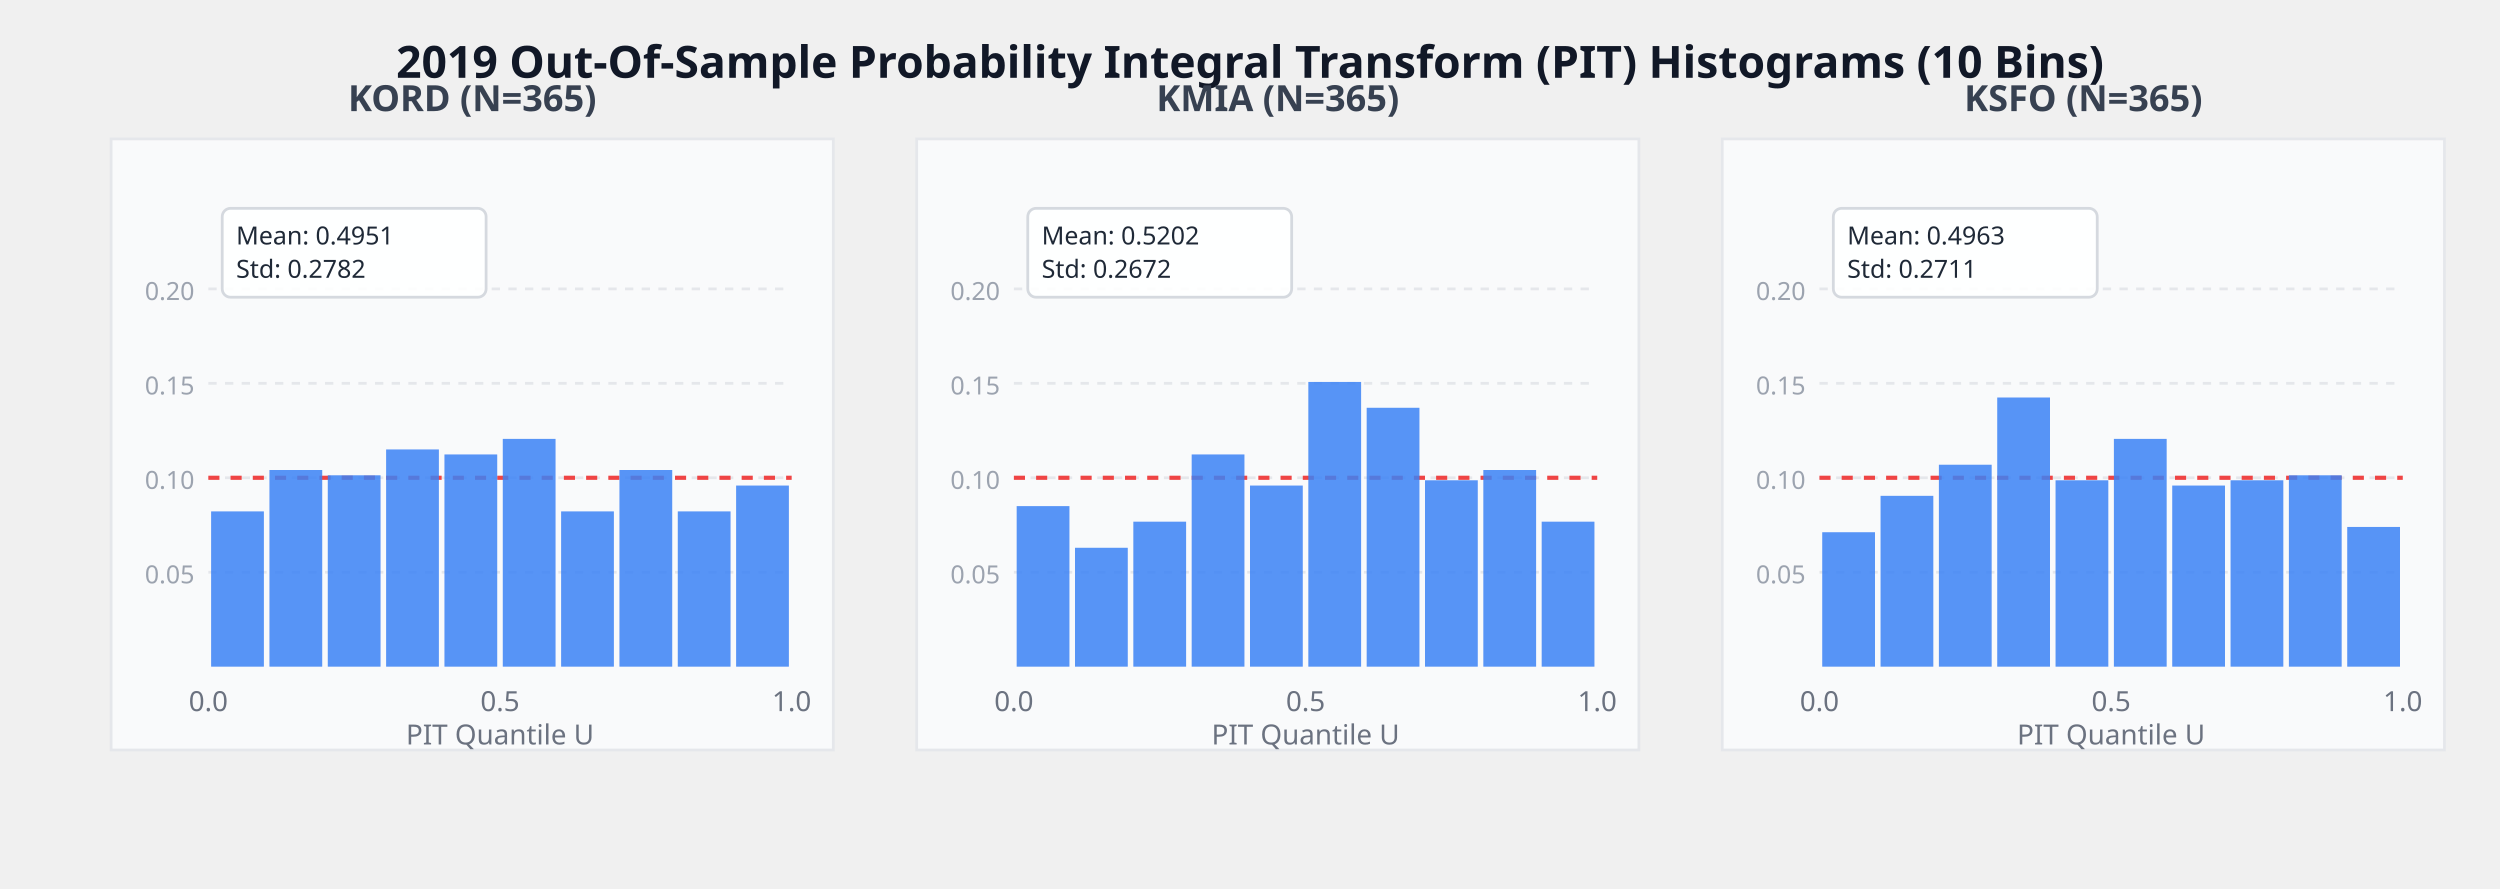
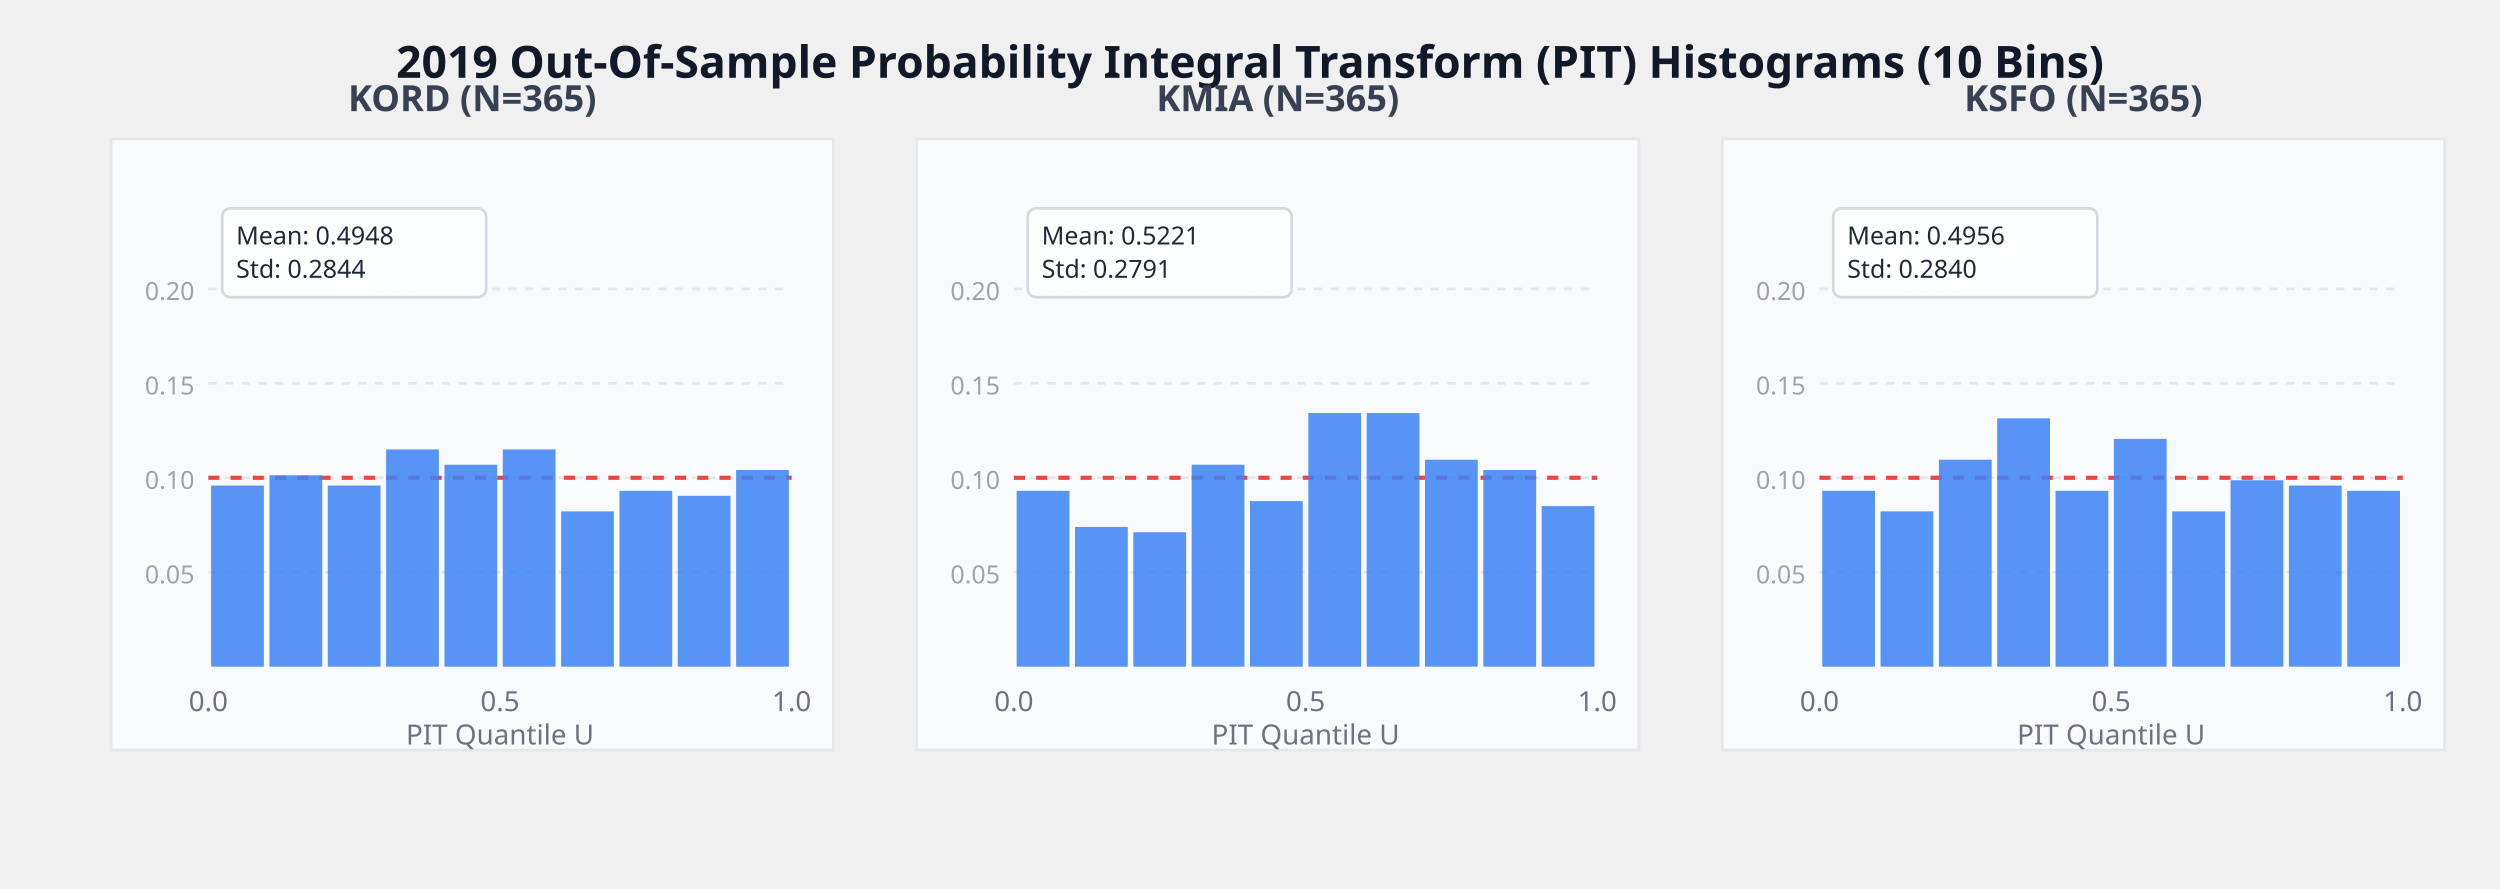
<svg xmlns="http://www.w3.org/2000/svg" width="900" height="320" viewBox="0 0 900 320" style="background-color:#ffffff; font-family:sans-serif;">
  <text x="450.0" y="28" font-size="16" font-weight="bold" text-anchor="middle" fill="#111827">2019 Out-Of-Sample Probability Integral Transform (PIT) Histograms (10 Bins)</text>
  <g transform="translate(40, 50)">
    <rect x="0" y="0" width="260" height="220" fill="#f9fafb" stroke="#e5e7eb" stroke-width="1" />
    <text x="130.0" y="-10" font-size="13" font-weight="bold" text-anchor="middle" fill="#374151">KORD (N=365)</text>
    <line x1="35" y1="156.0" x2="245" y2="156.0" stroke="#e5e7eb" stroke-dasharray="3,3" />
    <text x="30" y="160.0" font-size="9" text-anchor="end" fill="#9ca3af">0.05</text>
    <line x1="35" y1="122.0" x2="245" y2="122.0" stroke="#e5e7eb" stroke-dasharray="3,3" />
    <text x="30" y="126.0" font-size="9" text-anchor="end" fill="#9ca3af">0.10</text>
    <line x1="35" y1="88.0" x2="245" y2="88.0" stroke="#e5e7eb" stroke-dasharray="3,3" />
    <text x="30" y="92.0" font-size="9" text-anchor="end" fill="#9ca3af">0.15</text>
    <line x1="35" y1="54" x2="245" y2="54" stroke="#e5e7eb" stroke-dasharray="3,3" />
    <text x="30" y="58" font-size="9" text-anchor="end" fill="#9ca3af">0.20</text>
    <line x1="35" y1="122.0" x2="245" y2="122.0" stroke="#ef4444" stroke-width="1.5" stroke-dasharray="4,4" />
-     <rect x="36.0" y="134.1" width="19.0" height="55.9" fill="#3b82f6" opacity="0.85" />
-     <rect x="57.0" y="119.2" width="19.0" height="70.8" fill="#3b82f6" opacity="0.85" />
-     <rect x="78.0" y="121.1" width="19.0" height="68.9" fill="#3b82f6" opacity="0.85" />
+     <rect x="36.0" y="124.8" width="19.0" height="65.2" fill="#3b82f6" opacity="0.85" />
+     <rect x="57.0" y="121.1" width="19.0" height="68.9" fill="#3b82f6" opacity="0.85" />
+     <rect x="78.0" y="124.8" width="19.0" height="65.2" fill="#3b82f6" opacity="0.85" />
    <rect x="99.0" y="111.8" width="19.0" height="78.2" fill="#3b82f6" opacity="0.85" />
-     <rect x="120.0" y="113.6" width="19.0" height="76.4" fill="#3b82f6" opacity="0.85" />
-     <rect x="141.0" y="108.0" width="19.0" height="82.0" fill="#3b82f6" opacity="0.85" />
+     <rect x="120.0" y="117.3" width="19.0" height="72.7" fill="#3b82f6" opacity="0.85" />
+     <rect x="141.0" y="111.8" width="19.0" height="78.2" fill="#3b82f6" opacity="0.85" />
    <rect x="162.0" y="134.1" width="19.0" height="55.9" fill="#3b82f6" opacity="0.85" />
-     <rect x="183.0" y="119.2" width="19.0" height="70.8" fill="#3b82f6" opacity="0.85" />
-     <rect x="204.0" y="134.1" width="19.0" height="55.9" fill="#3b82f6" opacity="0.85" />
-     <rect x="225.0" y="124.8" width="19.0" height="65.2" fill="#3b82f6" opacity="0.85" />
+     <rect x="183.0" y="126.7" width="19.0" height="63.3" fill="#3b82f6" opacity="0.85" />
+     <rect x="204.0" y="128.5" width="19.0" height="61.5" fill="#3b82f6" opacity="0.85" />
+     <rect x="225.0" y="119.2" width="19.0" height="70.8" fill="#3b82f6" opacity="0.85" />
    <text x="35.0" y="206" font-size="10" text-anchor="middle" fill="#6b7280">0.0</text>
    <text x="140.0" y="206" font-size="10" text-anchor="middle" fill="#6b7280">0.5</text>
    <text x="245.0" y="206" font-size="10" text-anchor="middle" fill="#6b7280">1.0</text>
    <text x="140.0" y="218" font-size="10" text-anchor="middle" fill="#6b7280">PIT Quantile U</text>
    <rect x="40" y="25" width="95" height="32" fill="#ffffff" stroke="#d1d5db" rx="3" opacity="0.9" />
-     <text x="45" y="38" font-size="9" fill="#1f2937">Mean: 0.4951</text>
-     <text x="45" y="50" font-size="9" fill="#1f2937">Std:  0.2782</text>
+     <text x="45" y="38" font-size="9" fill="#1f2937">Mean: 0.4948</text>
+     <text x="45" y="50" font-size="9" fill="#1f2937">Std:  0.2844</text>
  </g>
  <g transform="translate(330, 50)">
    <rect x="0" y="0" width="260" height="220" fill="#f9fafb" stroke="#e5e7eb" stroke-width="1" />
    <text x="130.0" y="-10" font-size="13" font-weight="bold" text-anchor="middle" fill="#374151">KMIA (N=365)</text>
    <line x1="35" y1="156.0" x2="245" y2="156.0" stroke="#e5e7eb" stroke-dasharray="3,3" />
    <text x="30" y="160.0" font-size="9" text-anchor="end" fill="#9ca3af">0.05</text>
    <line x1="35" y1="122.0" x2="245" y2="122.0" stroke="#e5e7eb" stroke-dasharray="3,3" />
    <text x="30" y="126.0" font-size="9" text-anchor="end" fill="#9ca3af">0.10</text>
    <line x1="35" y1="88.0" x2="245" y2="88.0" stroke="#e5e7eb" stroke-dasharray="3,3" />
    <text x="30" y="92.0" font-size="9" text-anchor="end" fill="#9ca3af">0.15</text>
    <line x1="35" y1="54" x2="245" y2="54" stroke="#e5e7eb" stroke-dasharray="3,3" />
    <text x="30" y="58" font-size="9" text-anchor="end" fill="#9ca3af">0.20</text>
    <line x1="35" y1="122.0" x2="245" y2="122.0" stroke="#ef4444" stroke-width="1.5" stroke-dasharray="4,4" />
-     <rect x="36.0" y="132.2" width="19.0" height="57.8" fill="#3b82f6" opacity="0.85" />
-     <rect x="57.0" y="147.2" width="19.0" height="42.8" fill="#3b82f6" opacity="0.85" />
-     <rect x="78.0" y="137.8" width="19.0" height="52.2" fill="#3b82f6" opacity="0.85" />
-     <rect x="99.0" y="113.6" width="19.0" height="76.4" fill="#3b82f6" opacity="0.85" />
-     <rect x="120.0" y="124.8" width="19.0" height="65.2" fill="#3b82f6" opacity="0.85" />
-     <rect x="141.0" y="87.5" width="19.0" height="102.5" fill="#3b82f6" opacity="0.85" />
-     <rect x="162.0" y="96.8" width="19.0" height="93.2" fill="#3b82f6" opacity="0.85" />
-     <rect x="183.0" y="122.9" width="19.0" height="67.1" fill="#3b82f6" opacity="0.85" />
+     <rect x="36.0" y="126.7" width="19.0" height="63.3" fill="#3b82f6" opacity="0.85" />
+     <rect x="57.0" y="139.7" width="19.0" height="50.3" fill="#3b82f6" opacity="0.85" />
+     <rect x="78.0" y="141.6" width="19.0" height="48.4" fill="#3b82f6" opacity="0.85" />
+     <rect x="99.0" y="117.3" width="19.0" height="72.7" fill="#3b82f6" opacity="0.85" />
+     <rect x="120.0" y="130.4" width="19.0" height="59.6" fill="#3b82f6" opacity="0.85" />
+     <rect x="141.0" y="98.7" width="19.0" height="91.3" fill="#3b82f6" opacity="0.85" />
+     <rect x="162.0" y="98.7" width="19.0" height="91.3" fill="#3b82f6" opacity="0.85" />
+     <rect x="183.0" y="115.5" width="19.0" height="74.5" fill="#3b82f6" opacity="0.85" />
    <rect x="204.0" y="119.2" width="19.0" height="70.8" fill="#3b82f6" opacity="0.85" />
-     <rect x="225.0" y="137.8" width="19.0" height="52.2" fill="#3b82f6" opacity="0.85" />
+     <rect x="225.0" y="132.2" width="19.0" height="57.8" fill="#3b82f6" opacity="0.85" />
    <text x="35.0" y="206" font-size="10" text-anchor="middle" fill="#6b7280">0.0</text>
    <text x="140.0" y="206" font-size="10" text-anchor="middle" fill="#6b7280">0.5</text>
    <text x="245.0" y="206" font-size="10" text-anchor="middle" fill="#6b7280">1.0</text>
    <text x="140.0" y="218" font-size="10" text-anchor="middle" fill="#6b7280">PIT Quantile U</text>
    <rect x="40" y="25" width="95" height="32" fill="#ffffff" stroke="#d1d5db" rx="3" opacity="0.9" />
-     <text x="45" y="38" font-size="9" fill="#1f2937">Mean: 0.5202</text>
-     <text x="45" y="50" font-size="9" fill="#1f2937">Std:  0.2672</text>
+     <text x="45" y="38" font-size="9" fill="#1f2937">Mean: 0.5221</text>
+     <text x="45" y="50" font-size="9" fill="#1f2937">Std:  0.2791</text>
  </g>
  <g transform="translate(620, 50)">
    <rect x="0" y="0" width="260" height="220" fill="#f9fafb" stroke="#e5e7eb" stroke-width="1" />
    <text x="130.0" y="-10" font-size="13" font-weight="bold" text-anchor="middle" fill="#374151">KSFO (N=365)</text>
    <line x1="35" y1="156.0" x2="245" y2="156.0" stroke="#e5e7eb" stroke-dasharray="3,3" />
    <text x="30" y="160.0" font-size="9" text-anchor="end" fill="#9ca3af">0.05</text>
    <line x1="35" y1="122.0" x2="245" y2="122.0" stroke="#e5e7eb" stroke-dasharray="3,3" />
    <text x="30" y="126.0" font-size="9" text-anchor="end" fill="#9ca3af">0.10</text>
    <line x1="35" y1="88.0" x2="245" y2="88.0" stroke="#e5e7eb" stroke-dasharray="3,3" />
    <text x="30" y="92.0" font-size="9" text-anchor="end" fill="#9ca3af">0.15</text>
    <line x1="35" y1="54" x2="245" y2="54" stroke="#e5e7eb" stroke-dasharray="3,3" />
    <text x="30" y="58" font-size="9" text-anchor="end" fill="#9ca3af">0.20</text>
    <line x1="35" y1="122.0" x2="245" y2="122.0" stroke="#ef4444" stroke-width="1.5" stroke-dasharray="4,4" />
-     <rect x="36.0" y="141.6" width="19.0" height="48.4" fill="#3b82f6" opacity="0.85" />
-     <rect x="57.0" y="128.5" width="19.0" height="61.5" fill="#3b82f6" opacity="0.85" />
-     <rect x="78.0" y="117.3" width="19.0" height="72.7" fill="#3b82f6" opacity="0.85" />
-     <rect x="99.0" y="93.1" width="19.0" height="96.9" fill="#3b82f6" opacity="0.85" />
-     <rect x="120.0" y="122.9" width="19.0" height="67.1" fill="#3b82f6" opacity="0.85" />
+     <rect x="36.0" y="126.7" width="19.0" height="63.3" fill="#3b82f6" opacity="0.85" />
+     <rect x="57.0" y="134.1" width="19.0" height="55.9" fill="#3b82f6" opacity="0.85" />
+     <rect x="78.0" y="115.5" width="19.0" height="74.5" fill="#3b82f6" opacity="0.85" />
+     <rect x="99.0" y="100.6" width="19.0" height="89.4" fill="#3b82f6" opacity="0.85" />
+     <rect x="120.0" y="126.7" width="19.0" height="63.3" fill="#3b82f6" opacity="0.85" />
    <rect x="141.0" y="108.0" width="19.0" height="82.0" fill="#3b82f6" opacity="0.85" />
-     <rect x="162.0" y="124.8" width="19.0" height="65.2" fill="#3b82f6" opacity="0.85" />
+     <rect x="162.0" y="134.1" width="19.0" height="55.9" fill="#3b82f6" opacity="0.85" />
    <rect x="183.0" y="122.9" width="19.0" height="67.1" fill="#3b82f6" opacity="0.85" />
-     <rect x="204.0" y="121.1" width="19.0" height="68.9" fill="#3b82f6" opacity="0.85" />
-     <rect x="225.0" y="139.7" width="19.0" height="50.3" fill="#3b82f6" opacity="0.85" />
+     <rect x="204.0" y="124.8" width="19.0" height="65.2" fill="#3b82f6" opacity="0.85" />
+     <rect x="225.0" y="126.7" width="19.0" height="63.3" fill="#3b82f6" opacity="0.85" />
    <text x="35.0" y="206" font-size="10" text-anchor="middle" fill="#6b7280">0.0</text>
    <text x="140.0" y="206" font-size="10" text-anchor="middle" fill="#6b7280">0.5</text>
    <text x="245.0" y="206" font-size="10" text-anchor="middle" fill="#6b7280">1.0</text>
    <text x="140.0" y="218" font-size="10" text-anchor="middle" fill="#6b7280">PIT Quantile U</text>
    <rect x="40" y="25" width="95" height="32" fill="#ffffff" stroke="#d1d5db" rx="3" opacity="0.9" />
-     <text x="45" y="38" font-size="9" fill="#1f2937">Mean: 0.4963</text>
-     <text x="45" y="50" font-size="9" fill="#1f2937">Std:  0.2711</text>
+     <text x="45" y="38" font-size="9" fill="#1f2937">Mean: 0.4956</text>
+     <text x="45" y="50" font-size="9" fill="#1f2937">Std:  0.2840</text>
  </g>
</svg>
